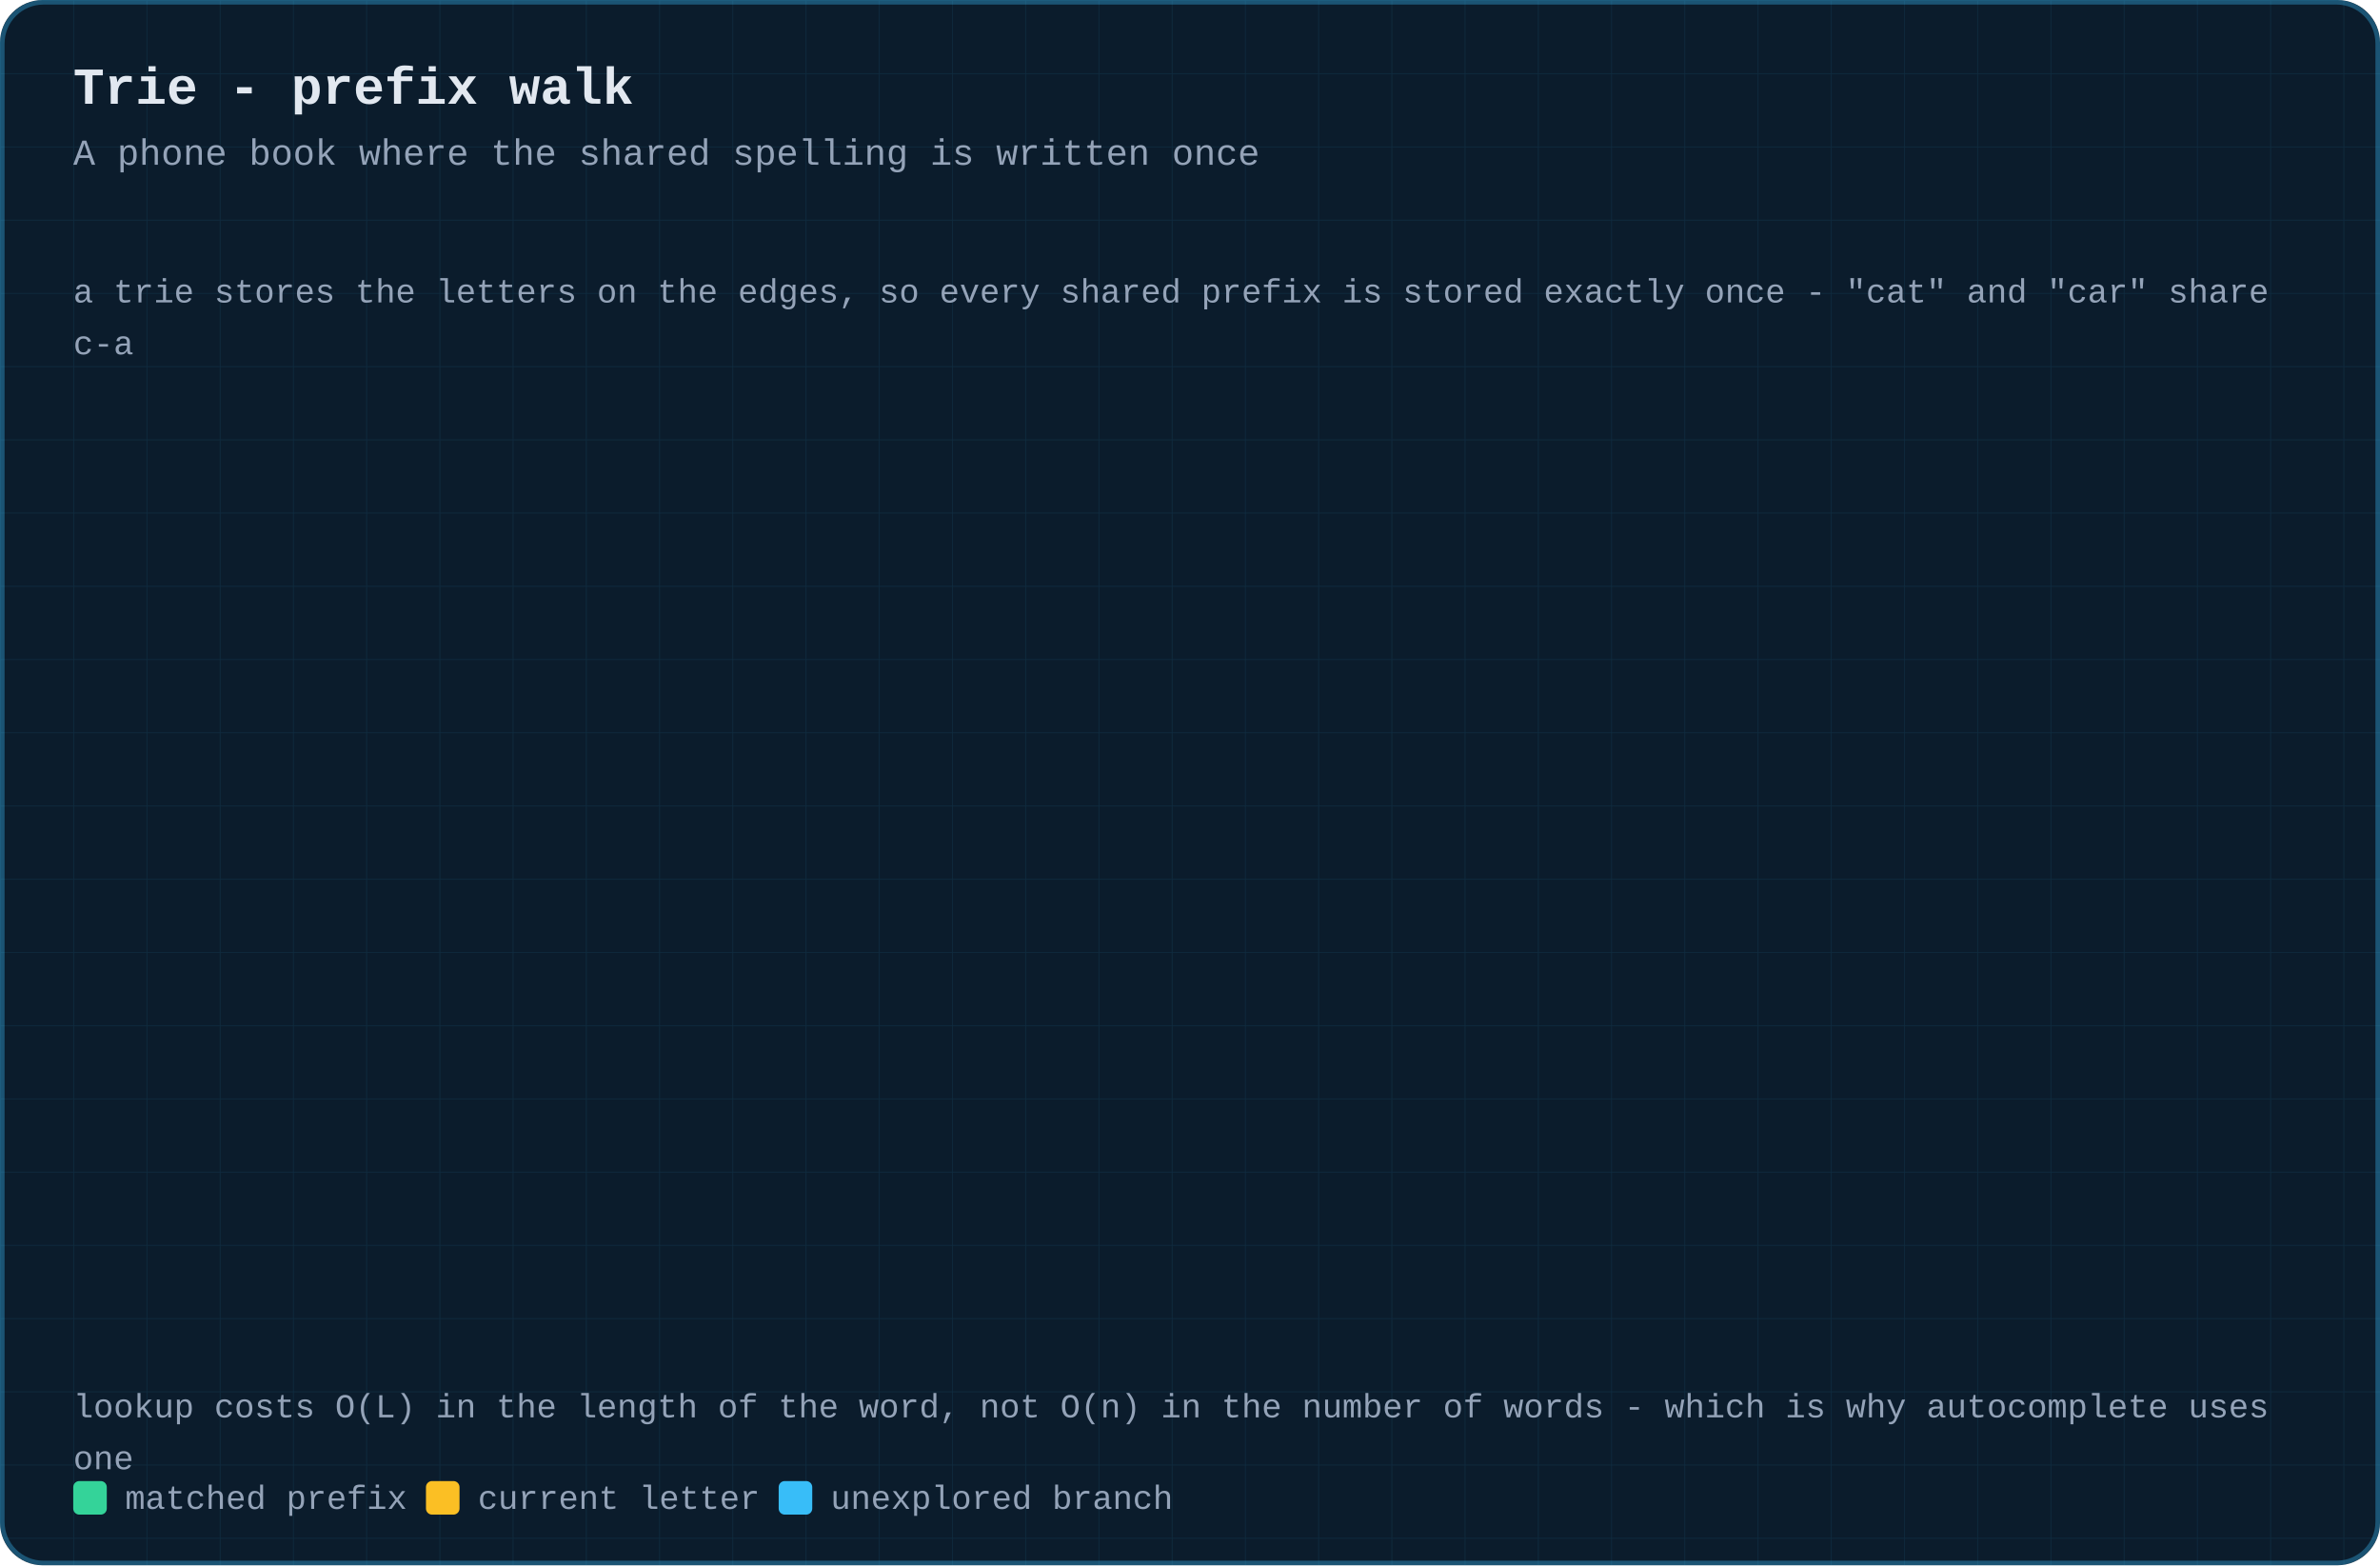
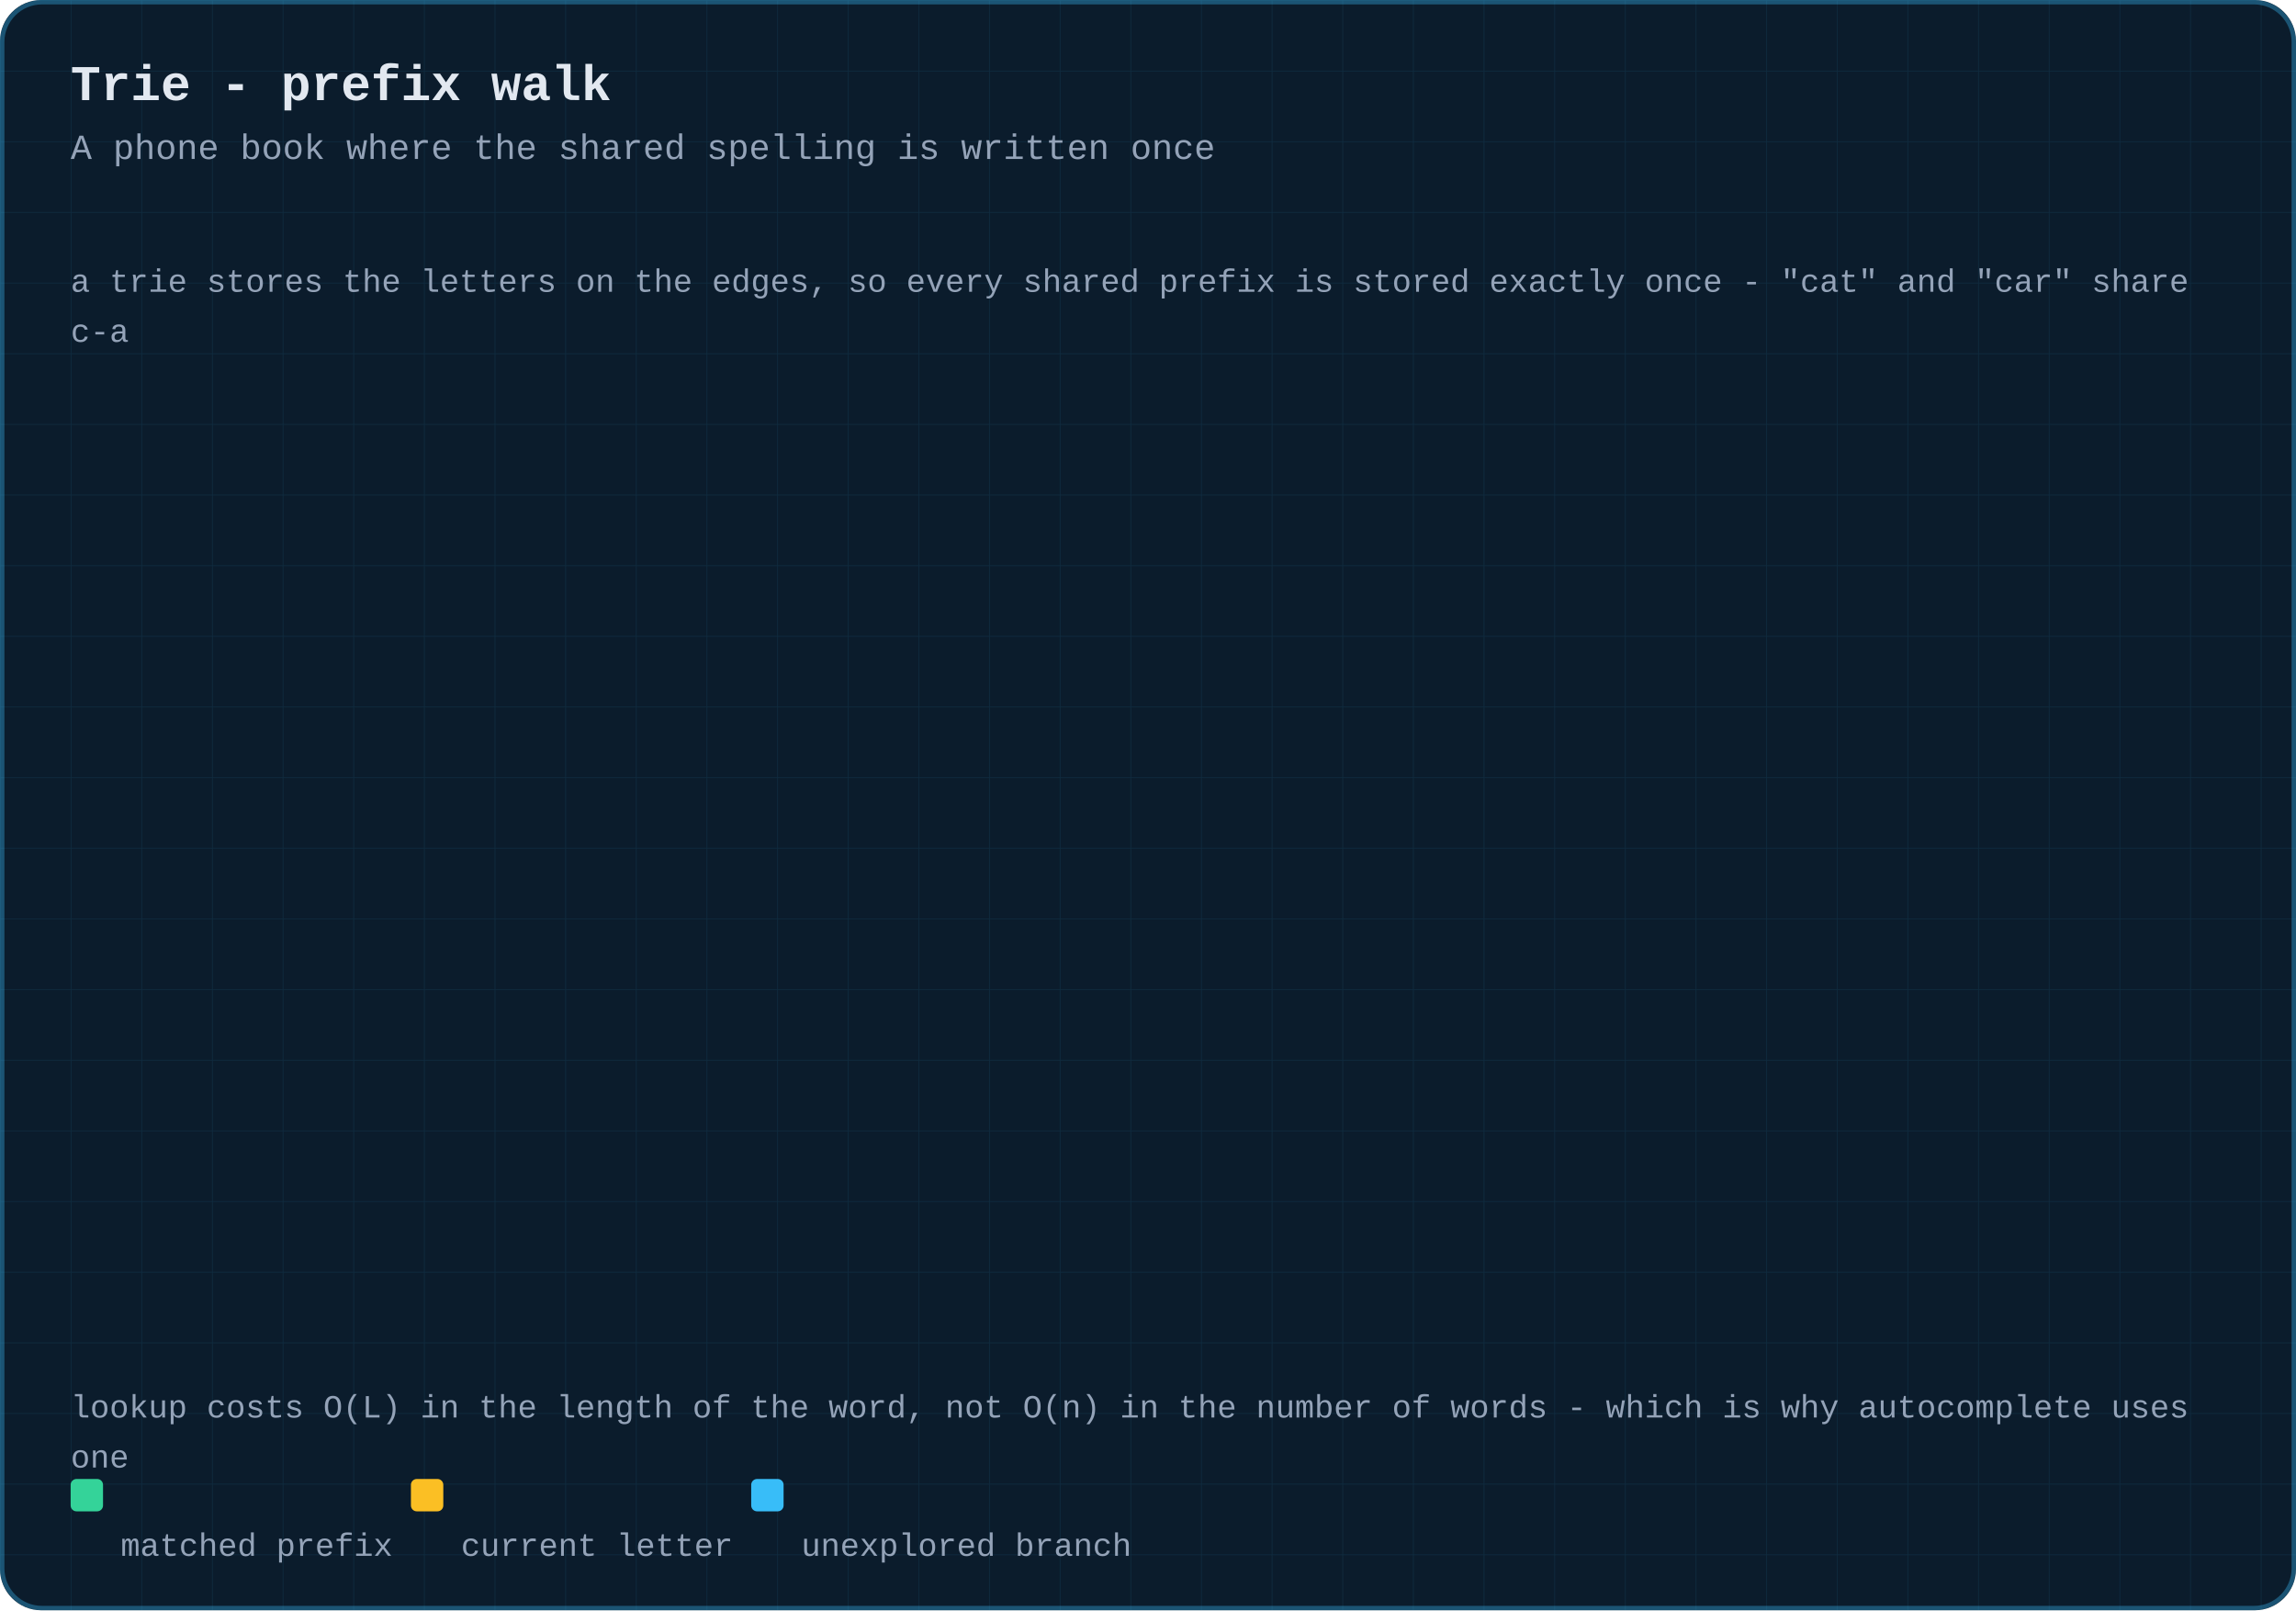
- <svg xmlns="http://www.w3.org/2000/svg" viewBox="0 0 780 513" width="780" height="513" role="img" aria-label="Animation: walking a trie letter by letter to match the word cat">
+ <svg xmlns="http://www.w3.org/2000/svg" viewBox="0 0 780 547" width="780" height="547" role="img" aria-label="Animation: walking a trie letter by letter to match the word cat">
  <defs>
    <pattern id="g" width="24" height="24" patternUnits="userSpaceOnUse">
      <path d="M24 0H0V24" fill="none" stroke="#38bdf8" stroke-width="0.5" opacity="0.09" />
    </pattern>
    <marker id="ar" viewBox="0 0 10 10" refX="9" refY="5" markerWidth="6" markerHeight="6" orient="auto-start-reverse">
      <path d="M0 0 L10 5 L0 10 z" fill="#38bdf8" />
    </marker>
    <marker id="ara" viewBox="0 0 10 10" refX="9" refY="5" markerWidth="6" markerHeight="6" orient="auto-start-reverse">
      <path d="M0 0 L10 5 L0 10 z" fill="#fbbf24" />
    </marker>
    <marker id="arg" viewBox="0 0 10 10" refX="9" refY="5" markerWidth="6" markerHeight="6" orient="auto-start-reverse">
      <path d="M0 0 L10 5 L0 10 z" fill="#34d399" />
    </marker>
  </defs>
  <style>
  text{font-family:ui-monospace, SFMono-Regular, Menlo, Consolas, 'Liberation Mono', monospace;dominant-baseline:middle}
  .title{fill:#e2e8f0;font-size:17px;font-weight:700;dominant-baseline:auto}
  .sub{fill:#94a3b8;font-size:12px;dominant-baseline:auto}
  .lbl{fill:#94a3b8;font-size:11px;text-anchor:middle}
  .lbl-l{fill:#94a3b8;font-size:11px}
  .val{fill:#e2e8f0;font-size:16px;text-anchor:middle;font-weight:600}
  .idx{fill:#64748b;font-size:10px;text-anchor:middle}
  .cell{fill:#0f2438;stroke:#38bdf8;stroke-width:1.5;rx:4}
  .step{fill:#fbbf24;font-size:12px;font-weight:700}
  .edge{stroke:#38bdf8;stroke-width:1.6;fill:none}
  .frm{opacity:0}
  #fr0{animation:fk0 8s infinite}
  @keyframes fk0{0%{opacity:1} 31.32%{opacity:1} 31.333%{opacity:0} 100%{opacity:0}}
  #fr1{animation:fk1 8s infinite}
  @keyframes fk1{0%{opacity:0} 31.32%{opacity:0} 31.333%{opacity:1} 58.66%{opacity:1} 58.667%{opacity:0} 100%{opacity:0}}
  #fr2{animation:fk2 8s infinite}
  @keyframes fk2{0%{opacity:0} 58.66%{opacity:0} 58.667%{opacity:1} 100%{opacity:1}}

  </style>
-   <rect x="0" y="0" width="780" height="513" rx="14" fill="#0b1c2c" />
-   <rect x="0" y="0" width="780" height="513" rx="14" fill="url(#g)" />
-   <rect x="0.75" y="0.75" width="778.5" height="511.5" rx="13.5" fill="none" stroke="#38bdf8" stroke-width="1.5" opacity="0.35" />
+   <rect x="0" y="0" width="780" height="547" rx="14" fill="#0b1c2c" />
+   <rect x="0" y="0" width="780" height="547" rx="14" fill="url(#g)" />
+   <rect x="0.75" y="0.75" width="778.5" height="545.5" rx="13.5" fill="none" stroke="#38bdf8" stroke-width="1.5" opacity="0.35" />
  <text class="title" x="24" y="34">Trie - prefix walk</text>
  <text class="sub" x="24" y="54">A phone book where the shared spelling is written once</text>
  <text class="lbl-l hdrline" x="24" y="96">
    <tspan x="24" dy="0">a trie stores the letters on the edges, so every shared prefix is stored exactly once - "cat" and "car" share</tspan>
    <tspan x="24" dy="17">c-a</tspan>
  </text>
-   <g transform="translate(0,17.4)">
+   <g transform="translate(0,34.4)">
    <g id="fr0" class="frm">
      <line x1="132.2" y1="264.8" x2="207.8" y2="233.2" stroke="#34d399" stroke-width="2.4" opacity="1" />
      <text x="170.0" y="241.0" font-size="12" fill="#34d399" text-anchor="middle">c</text>
      <line x1="254.0" y1="224.0" x2="326.0" y2="224.0" stroke="#38bdf8" stroke-width="1.5" opacity="0.55" />
      <text x="290.0" y="216.0" font-size="12" fill="#38bdf8" text-anchor="middle">a</text>
      <line x1="372.8" y1="216.4" x2="447.2" y2="191.6" stroke="#38bdf8" stroke-width="1.5" opacity="0.55" />
      <text x="410.0" y="196.0" font-size="12" fill="#38bdf8" text-anchor="middle">t</text>
      <line x1="372.2" y1="233.2" x2="447.8" y2="264.8" stroke="#38bdf8" stroke-width="1.5" opacity="0.55" />
      <text x="410.0" y="241.0" font-size="12" fill="#38bdf8" text-anchor="middle">r</text>
      <line x1="130.0" y1="287.3" x2="210.0" y2="340.7" stroke="#38bdf8" stroke-width="1.5" opacity="0.55" />
      <text x="170.0" y="306.0" font-size="12" fill="#38bdf8" text-anchor="middle">d</text>
      <line x1="254.0" y1="354.0" x2="326.0" y2="354.0" stroke="#38bdf8" stroke-width="1.5" opacity="0.55" />
      <text x="290.0" y="346.0" font-size="12" fill="#38bdf8" text-anchor="middle">o</text>
      <line x1="374.0" y1="354.0" x2="446.0" y2="354.0" stroke="#38bdf8" stroke-width="1.5" opacity="0.55" />
      <text x="410.0" y="346.0" font-size="12" fill="#38bdf8" text-anchor="middle">g</text>
      <circle cx="110" cy="274" r="24" fill="#0f2438" stroke="#38bdf8" stroke-width="2.2" />
      <text x="110" y="275" font-size="15" fill="#e2e8f0" text-anchor="middle" dominant-baseline="middle" />
      <circle cx="230" cy="224" r="24" fill="#0f2438" stroke="#fbbf24" stroke-width="2.2" />
      <text x="230" y="225" font-size="15" fill="#fbbf24" text-anchor="middle" dominant-baseline="middle">c</text>
      <circle cx="350" cy="224" r="24" fill="#0f2438" stroke="#38bdf8" stroke-width="2.2" />
      <text x="350" y="225" font-size="15" fill="#e2e8f0" text-anchor="middle" dominant-baseline="middle">a</text>
      <circle cx="470" cy="184" r="24" fill="#0f2438" stroke="#38bdf8" stroke-width="2.2" />
      <text x="470" y="185" font-size="15" fill="#e2e8f0" text-anchor="middle" dominant-baseline="middle">t</text>
      <circle cx="470" cy="184" r="29" fill="none" stroke="#38bdf8" stroke-width="1.3" opacity="0.8" />
      <circle cx="470" cy="274" r="24" fill="#0f2438" stroke="#38bdf8" stroke-width="2.2" />
      <text x="470" y="275" font-size="15" fill="#e2e8f0" text-anchor="middle" dominant-baseline="middle">r</text>
      <circle cx="470" cy="274" r="29" fill="none" stroke="#38bdf8" stroke-width="1.3" opacity="0.8" />
      <circle cx="230" cy="354" r="24" fill="#0f2438" stroke="#38bdf8" stroke-width="2.2" />
      <text x="230" y="355" font-size="15" fill="#e2e8f0" text-anchor="middle" dominant-baseline="middle">d</text>
      <circle cx="350" cy="354" r="24" fill="#0f2438" stroke="#38bdf8" stroke-width="2.2" />
      <text x="350" y="355" font-size="15" fill="#e2e8f0" text-anchor="middle" dominant-baseline="middle">o</text>
      <circle cx="470" cy="354" r="24" fill="#0f2438" stroke="#38bdf8" stroke-width="2.2" />
      <text x="470" y="355" font-size="15" fill="#e2e8f0" text-anchor="middle" dominant-baseline="middle">g</text>
      <circle cx="470" cy="354" r="29" fill="none" stroke="#38bdf8" stroke-width="1.3" opacity="0.8" />
      <text x="110" y="232" font-size="11" fill="#94a3b8" text-anchor="middle">root</text>
      <text x="600" y="150" font-size="22" font-weight="700" fill="#fbbf24">c</text>
      <text class="step" x="24" y="128">type 'c' - one edge from the root</text>
    </g>
    <g id="fr1" class="frm">
      <line x1="132.2" y1="264.8" x2="207.8" y2="233.2" stroke="#34d399" stroke-width="2.4" opacity="1" />
      <text x="170.0" y="241.0" font-size="12" fill="#34d399" text-anchor="middle">c</text>
      <line x1="254.0" y1="224.0" x2="326.0" y2="224.0" stroke="#34d399" stroke-width="2.4" opacity="1" />
      <text x="290.0" y="216.0" font-size="12" fill="#34d399" text-anchor="middle">a</text>
      <line x1="372.8" y1="216.4" x2="447.2" y2="191.6" stroke="#38bdf8" stroke-width="1.5" opacity="0.55" />
      <text x="410.0" y="196.0" font-size="12" fill="#38bdf8" text-anchor="middle">t</text>
      <line x1="372.2" y1="233.2" x2="447.8" y2="264.8" stroke="#38bdf8" stroke-width="1.5" opacity="0.55" />
      <text x="410.0" y="241.0" font-size="12" fill="#38bdf8" text-anchor="middle">r</text>
      <line x1="130.0" y1="287.3" x2="210.0" y2="340.7" stroke="#38bdf8" stroke-width="1.5" opacity="0.55" />
      <text x="170.0" y="306.0" font-size="12" fill="#38bdf8" text-anchor="middle">d</text>
      <line x1="254.0" y1="354.0" x2="326.0" y2="354.0" stroke="#38bdf8" stroke-width="1.5" opacity="0.55" />
      <text x="290.0" y="346.0" font-size="12" fill="#38bdf8" text-anchor="middle">o</text>
      <line x1="374.0" y1="354.0" x2="446.0" y2="354.0" stroke="#38bdf8" stroke-width="1.5" opacity="0.55" />
      <text x="410.0" y="346.0" font-size="12" fill="#38bdf8" text-anchor="middle">g</text>
      <circle cx="110" cy="274" r="24" fill="#0f2438" stroke="#38bdf8" stroke-width="2.2" />
      <text x="110" y="275" font-size="15" fill="#e2e8f0" text-anchor="middle" dominant-baseline="middle" />
      <circle cx="230" cy="224" r="24" fill="#0f2438" stroke="#34d399" stroke-width="2.2" />
      <text x="230" y="225" font-size="15" fill="#34d399" text-anchor="middle" dominant-baseline="middle">c</text>
      <circle cx="350" cy="224" r="24" fill="#0f2438" stroke="#fbbf24" stroke-width="2.2" />
      <text x="350" y="225" font-size="15" fill="#fbbf24" text-anchor="middle" dominant-baseline="middle">a</text>
      <circle cx="470" cy="184" r="24" fill="#0f2438" stroke="#38bdf8" stroke-width="2.2" />
      <text x="470" y="185" font-size="15" fill="#e2e8f0" text-anchor="middle" dominant-baseline="middle">t</text>
      <circle cx="470" cy="184" r="29" fill="none" stroke="#38bdf8" stroke-width="1.3" opacity="0.8" />
      <circle cx="470" cy="274" r="24" fill="#0f2438" stroke="#38bdf8" stroke-width="2.2" />
      <text x="470" y="275" font-size="15" fill="#e2e8f0" text-anchor="middle" dominant-baseline="middle">r</text>
      <circle cx="470" cy="274" r="29" fill="none" stroke="#38bdf8" stroke-width="1.3" opacity="0.8" />
      <circle cx="230" cy="354" r="24" fill="#0f2438" stroke="#38bdf8" stroke-width="2.2" />
      <text x="230" y="355" font-size="15" fill="#e2e8f0" text-anchor="middle" dominant-baseline="middle">d</text>
      <circle cx="350" cy="354" r="24" fill="#0f2438" stroke="#38bdf8" stroke-width="2.2" />
      <text x="350" y="355" font-size="15" fill="#e2e8f0" text-anchor="middle" dominant-baseline="middle">o</text>
      <circle cx="470" cy="354" r="24" fill="#0f2438" stroke="#38bdf8" stroke-width="2.2" />
      <text x="470" y="355" font-size="15" fill="#e2e8f0" text-anchor="middle" dominant-baseline="middle">g</text>
      <circle cx="470" cy="354" r="29" fill="none" stroke="#38bdf8" stroke-width="1.3" opacity="0.8" />
      <text x="110" y="232" font-size="11" fill="#94a3b8" text-anchor="middle">root</text>
      <text x="600" y="150" font-size="22" font-weight="700" fill="#fbbf24">ca</text>
      <text class="step" x="24" y="128">type 'a' - the prefix is now fixed and only 'cat' and 'car' remain reachable</text>
    </g>
    <g id="fr2" class="frm">
      <line x1="132.2" y1="264.8" x2="207.8" y2="233.2" stroke="#34d399" stroke-width="2.4" opacity="1" />
      <text x="170.0" y="241.0" font-size="12" fill="#34d399" text-anchor="middle">c</text>
      <line x1="254.0" y1="224.0" x2="326.0" y2="224.0" stroke="#34d399" stroke-width="2.4" opacity="1" />
      <text x="290.0" y="216.0" font-size="12" fill="#34d399" text-anchor="middle">a</text>
      <line x1="372.8" y1="216.4" x2="447.2" y2="191.6" stroke="#34d399" stroke-width="2.4" opacity="1" />
      <text x="410.0" y="196.0" font-size="12" fill="#34d399" text-anchor="middle">t</text>
      <line x1="372.2" y1="233.2" x2="447.8" y2="264.8" stroke="#38bdf8" stroke-width="1.5" opacity="0.55" />
      <text x="410.0" y="241.0" font-size="12" fill="#38bdf8" text-anchor="middle">r</text>
      <line x1="130.0" y1="287.3" x2="210.0" y2="340.7" stroke="#38bdf8" stroke-width="1.5" opacity="0.55" />
      <text x="170.0" y="306.0" font-size="12" fill="#38bdf8" text-anchor="middle">d</text>
      <line x1="254.0" y1="354.0" x2="326.0" y2="354.0" stroke="#38bdf8" stroke-width="1.5" opacity="0.55" />
      <text x="290.0" y="346.0" font-size="12" fill="#38bdf8" text-anchor="middle">o</text>
      <line x1="374.0" y1="354.0" x2="446.0" y2="354.0" stroke="#38bdf8" stroke-width="1.5" opacity="0.55" />
      <text x="410.0" y="346.0" font-size="12" fill="#38bdf8" text-anchor="middle">g</text>
      <circle cx="110" cy="274" r="24" fill="#0f2438" stroke="#38bdf8" stroke-width="2.2" />
      <text x="110" y="275" font-size="15" fill="#e2e8f0" text-anchor="middle" dominant-baseline="middle" />
      <circle cx="230" cy="224" r="24" fill="#0f2438" stroke="#34d399" stroke-width="2.2" />
      <text x="230" y="225" font-size="15" fill="#34d399" text-anchor="middle" dominant-baseline="middle">c</text>
      <circle cx="350" cy="224" r="24" fill="#0f2438" stroke="#34d399" stroke-width="2.2" />
      <text x="350" y="225" font-size="15" fill="#34d399" text-anchor="middle" dominant-baseline="middle">a</text>
      <circle cx="470" cy="184" r="24" fill="#0f2438" stroke="#fbbf24" stroke-width="2.2" />
      <text x="470" y="185" font-size="15" fill="#fbbf24" text-anchor="middle" dominant-baseline="middle">t</text>
      <circle cx="470" cy="184" r="29" fill="none" stroke="#fbbf24" stroke-width="1.3" opacity="0.8" />
      <circle cx="470" cy="274" r="24" fill="#0f2438" stroke="#38bdf8" stroke-width="2.2" />
      <text x="470" y="275" font-size="15" fill="#e2e8f0" text-anchor="middle" dominant-baseline="middle">r</text>
      <circle cx="470" cy="274" r="29" fill="none" stroke="#38bdf8" stroke-width="1.3" opacity="0.8" />
      <circle cx="230" cy="354" r="24" fill="#0f2438" stroke="#38bdf8" stroke-width="2.2" />
      <text x="230" y="355" font-size="15" fill="#e2e8f0" text-anchor="middle" dominant-baseline="middle">d</text>
      <circle cx="350" cy="354" r="24" fill="#0f2438" stroke="#38bdf8" stroke-width="2.2" />
      <text x="350" y="355" font-size="15" fill="#e2e8f0" text-anchor="middle" dominant-baseline="middle">o</text>
      <circle cx="470" cy="354" r="24" fill="#0f2438" stroke="#38bdf8" stroke-width="2.2" />
      <text x="470" y="355" font-size="15" fill="#e2e8f0" text-anchor="middle" dominant-baseline="middle">g</text>
      <circle cx="470" cy="354" r="29" fill="none" stroke="#38bdf8" stroke-width="1.3" opacity="0.8" />
      <text x="110" y="232" font-size="11" fill="#94a3b8" text-anchor="middle">root</text>
      <text x="600" y="150" font-size="22" font-weight="700" fill="#fbbf24">cat</text>
      <text class="step" x="24" y="128">type 't' - a double ring marks the end of a real word</text>
    </g>
    <text class="lbl-l" x="24" y="444" style="fill:#94a3b8">
      <tspan x="24" dy="0">lookup costs O(L) in the length of the word, not O(n) in the number of words - which is why autocomplete uses</tspan>
      <tspan x="24" dy="17">one</tspan>
    </text>
    <rect x="24" y="468" width="11" height="11" rx="2" fill="#34d399" />
-     <text class="lbl-l" x="41" y="474">matched prefix</text>
+     <text class="lbl-l" x="41" y="491">matched prefix</text>
    <rect x="139.6" y="468" width="11" height="11" rx="2" fill="#fbbf24" />
-     <text class="lbl-l" x="156.6" y="474">current letter</text>
+     <text class="lbl-l" x="156.6" y="491">current letter</text>
    <rect x="255.2" y="468" width="11" height="11" rx="2" fill="#38bdf8" />
-     <text class="lbl-l" x="272.2" y="474">unexplored branch</text>
+     <text class="lbl-l" x="272.2" y="491">unexplored branch</text>
  </g>
</svg>
